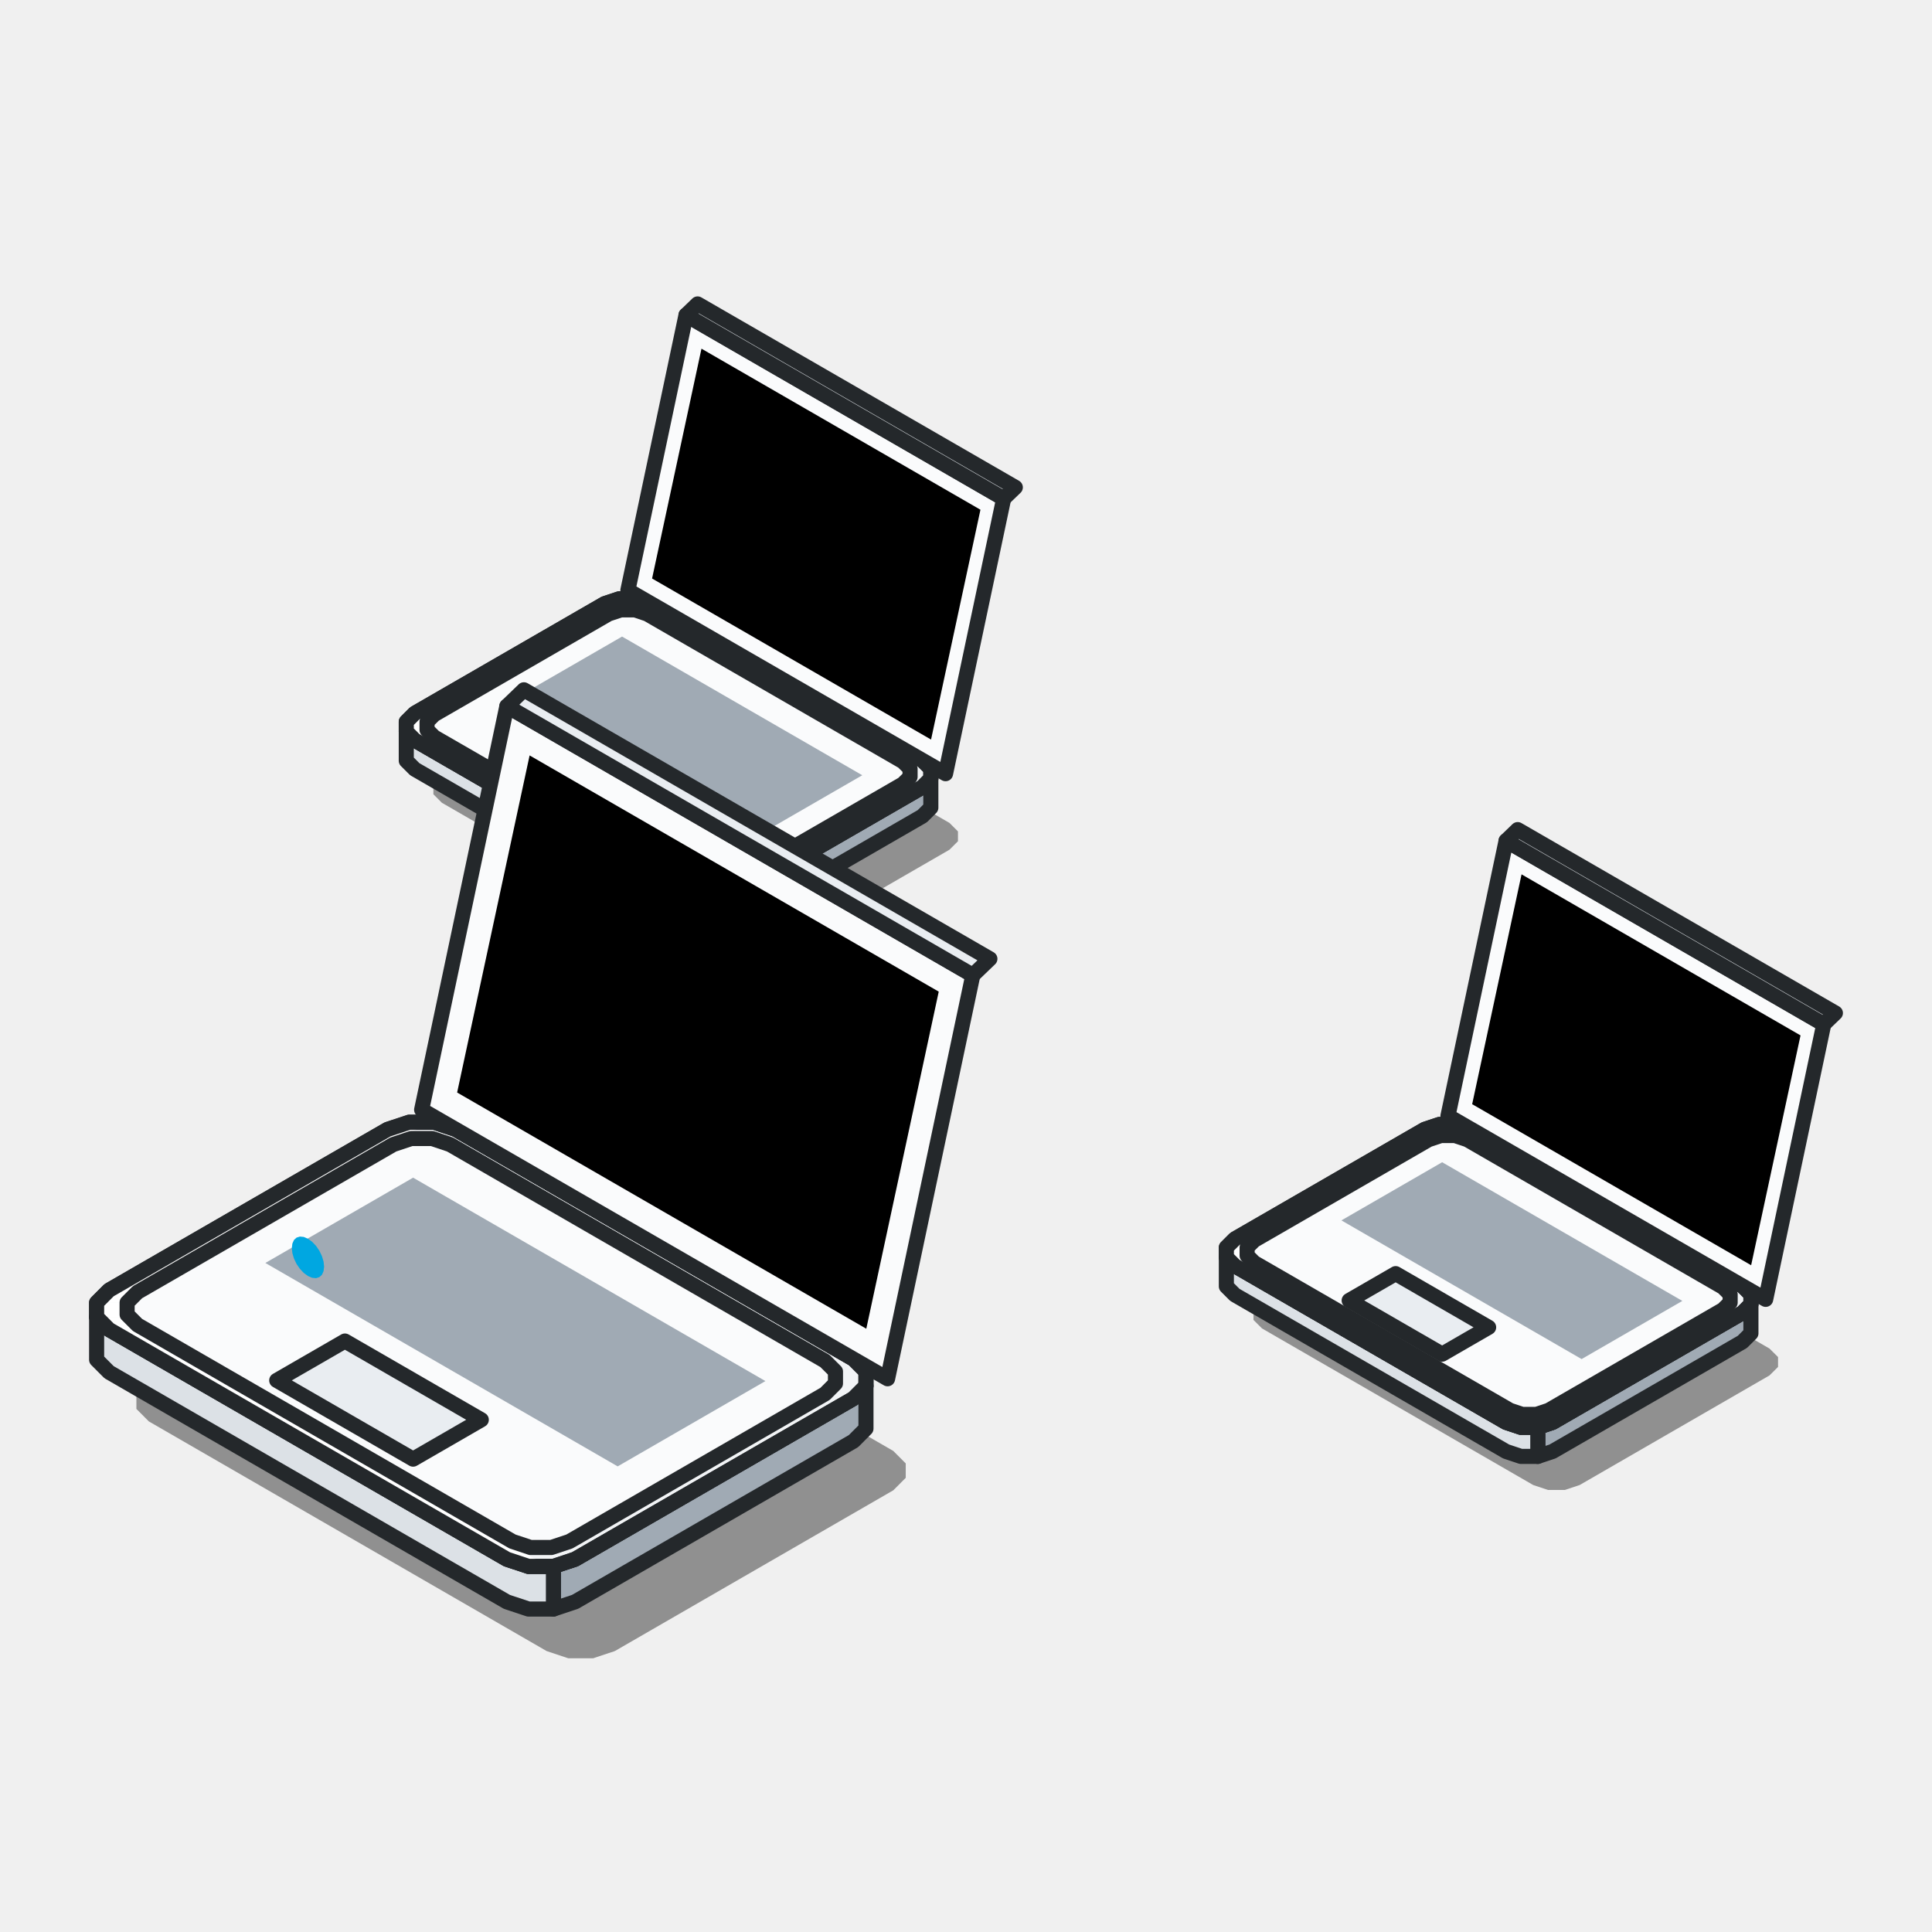
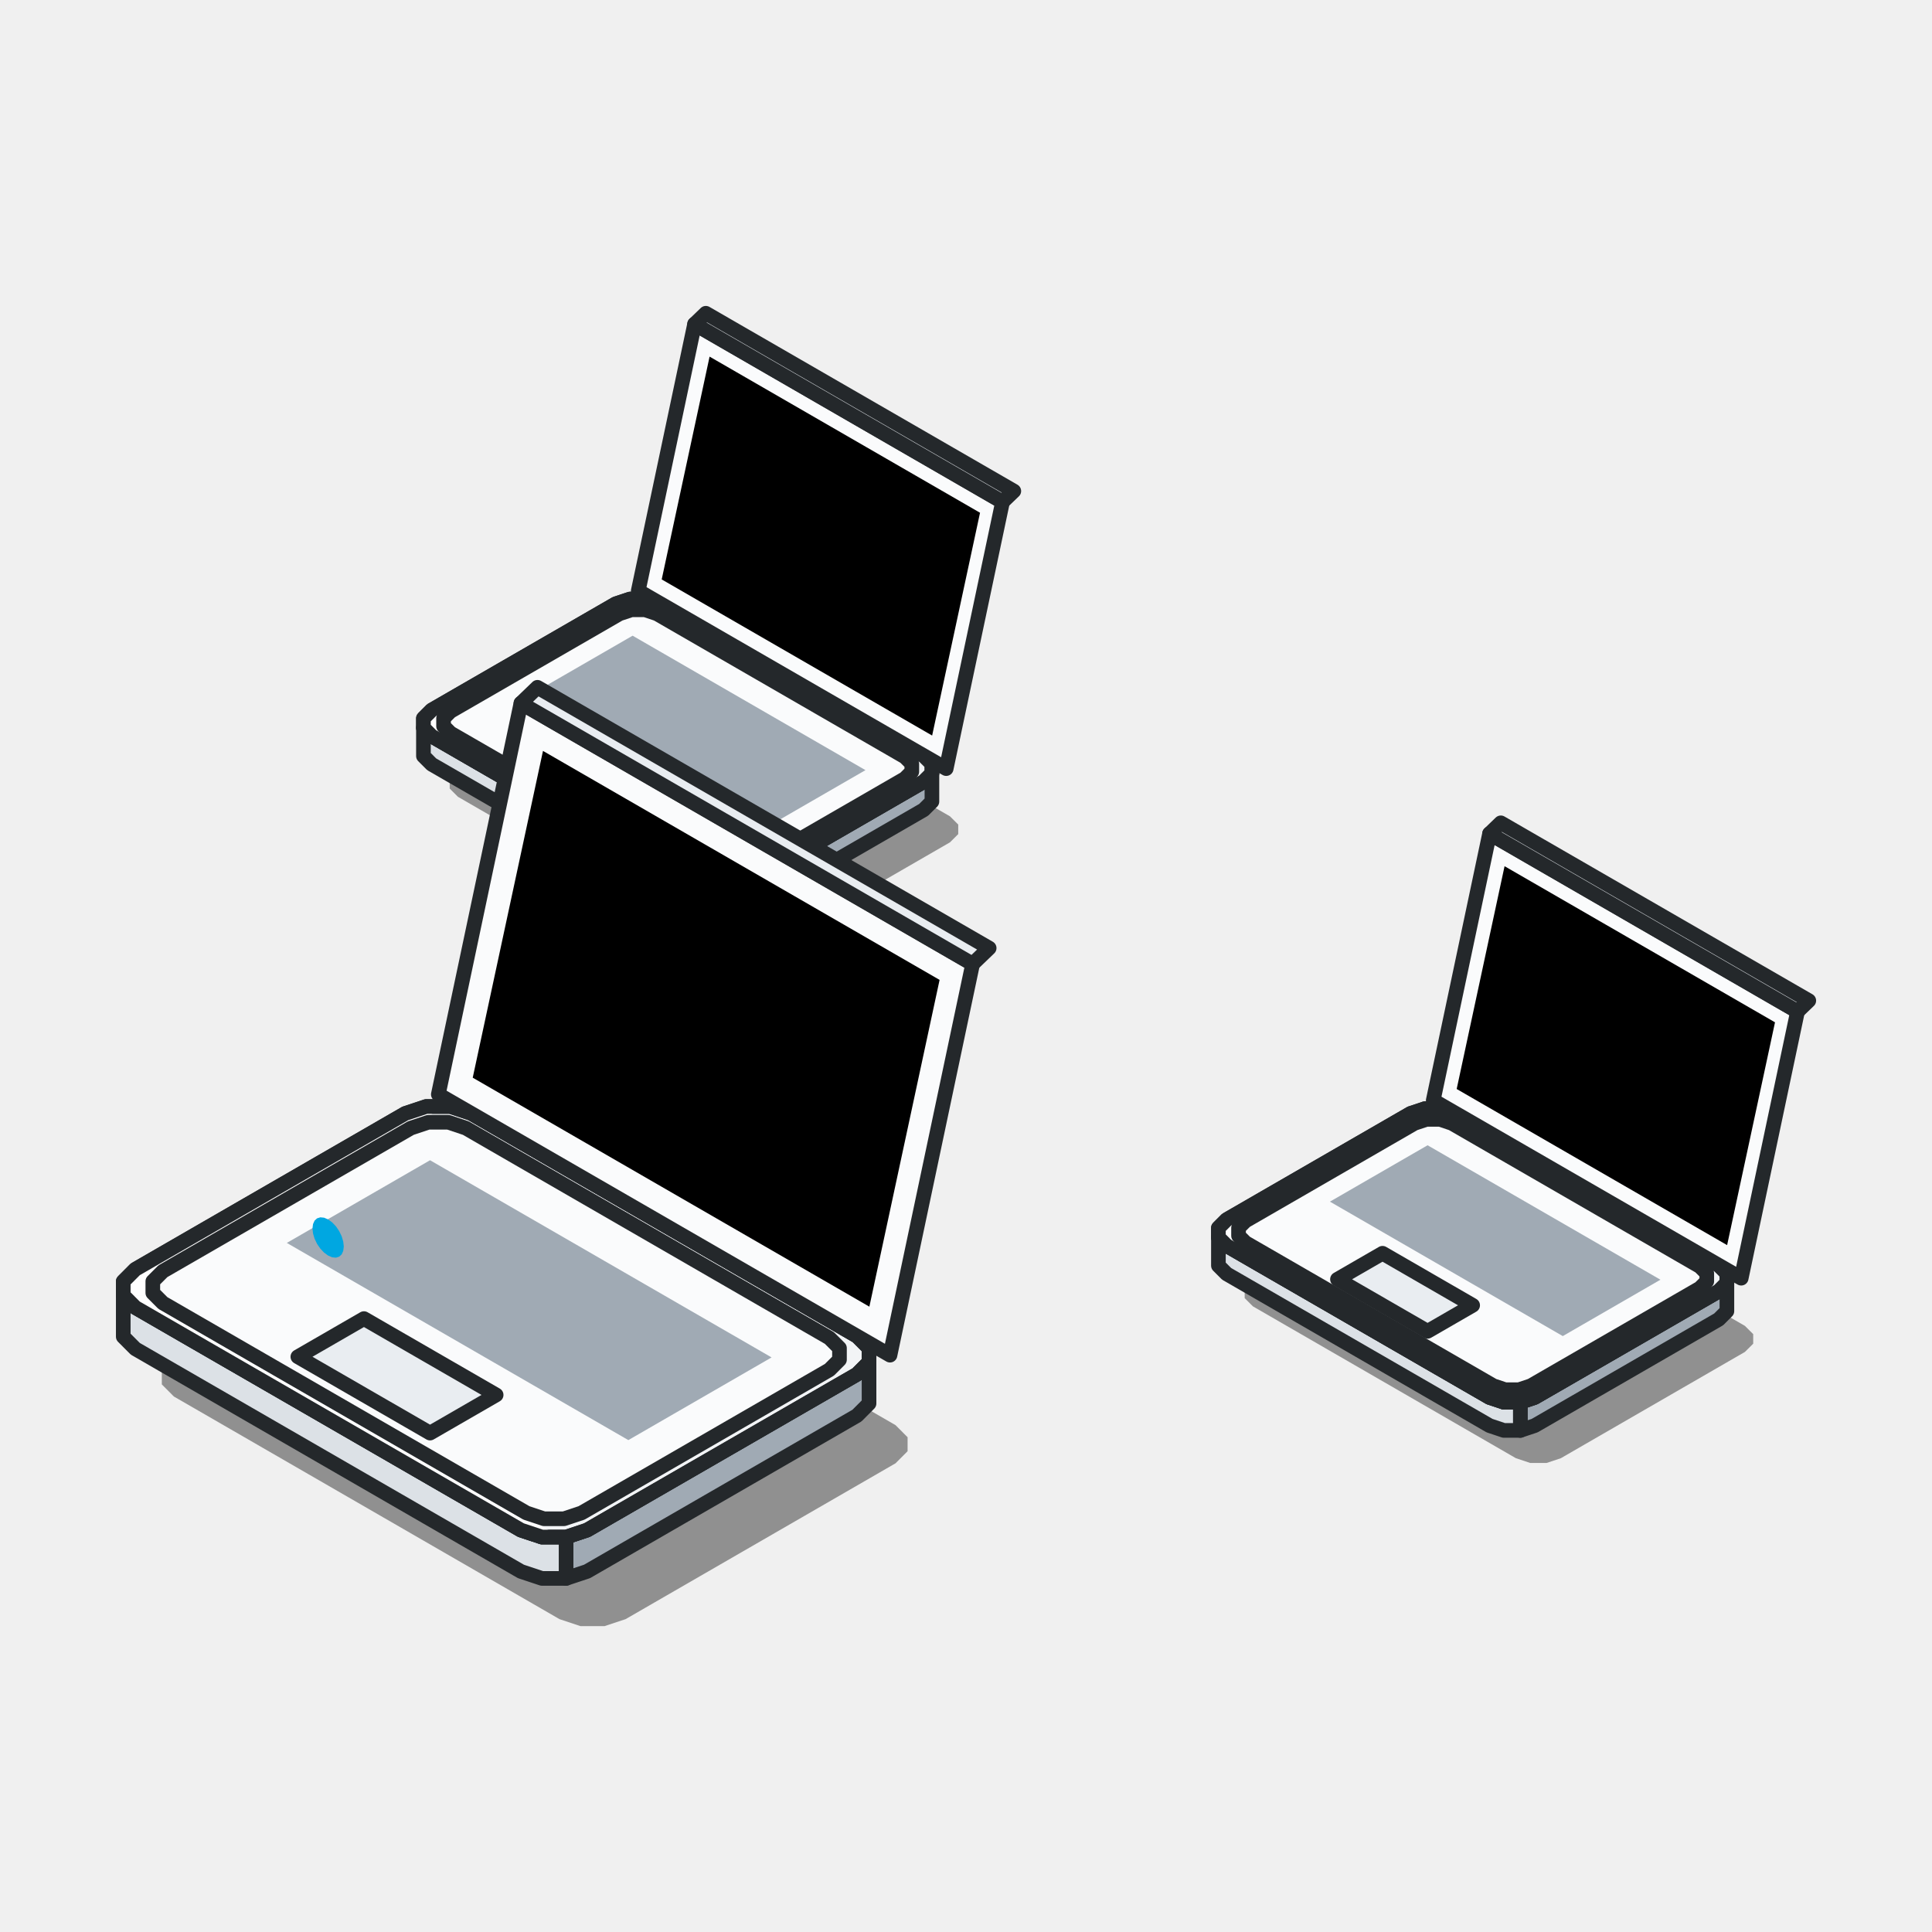
- <svg xmlns="http://www.w3.org/2000/svg" viewBox="0 0 512 512" width="512" height="512">
+ <svg xmlns="http://www.w3.org/2000/svg" viewBox="-8.09 -5.09 528.17 528.17" width="528.17" height="528.17">
  <g transform="translate(185.73,328.04) scale(0.988)">
    <polygon points="15.76,-74.70 11.81,-73.38 7.24,-73.38 3.29,-74.70 -69.46,-116.70 -71.74,-118.98 -71.74,-121.62 -69.46,-123.90 -18.53,-153.30 -14.58,-154.62 -10.02,-154.62 -6.06,-153.30 66.68,-111.30 68.97,-109.02 68.97,-106.38 66.68,-104.10" fill="#000000" opacity="0.4" />
    <polygon points="61.69,-123.18 59.41,-120.90 8.49,-91.50 4.53,-90.18 4.53,-82.38 8.49,-83.70 59.41,-113.10 61.69,-115.38" fill="#A0AAB4" stroke="#24282B" stroke-width="4.049" stroke-linejoin="round" stroke-miterlimit="10" />
    <polygon points="4.53,-90.18 -0.03,-90.18 -3.98,-91.50 -76.73,-133.50 -79.01,-135.78 -79.01,-127.98 -76.73,-125.70 -3.98,-83.70 -0.03,-82.38 4.53,-82.38" fill="#DCE1E6" stroke="#24282B" stroke-width="4.049" stroke-linejoin="round" stroke-miterlimit="10" />
    <polygon points="8.49,-91.50 4.53,-90.18 -0.03,-90.18 -3.98,-91.50 -76.73,-133.50 -79.01,-135.78 -79.01,-138.42 -76.73,-140.70 -25.81,-170.10 -21.85,-171.42 -17.29,-171.42 -13.34,-170.10 59.41,-128.10 61.69,-125.82 61.69,-123.18 59.41,-120.90" fill="#F2F4F6" stroke="#24282B" stroke-width="4.049" stroke-linejoin="round" stroke-miterlimit="10" />
    <polygon points="-0.03,-90.18 -3.98,-91.50 1.21,-91.50 5.17,-90.18" fill="#FFFFFF" />
    <polygon points="-3.98,-91.50 -76.73,-133.50 -71.53,-133.50 1.21,-91.50" fill="#FFFFFF" />
    <polygon points="-76.73,-133.50 -79.01,-135.78 -73.82,-135.78 -71.53,-133.50" fill="#FFFFFF" />
    <polygon points="-79.01,-135.78 -79.01,-138.42 -73.82,-138.42 -73.82,-135.78" fill="#FFFFFF" />
    <polygon points="-79.01,-138.42 -76.73,-140.70 -71.53,-140.70 -73.82,-138.42" fill="#FFFFFF" />
    <polygon points="-76.73,-140.70 -25.81,-170.10 -20.61,-170.10 -71.53,-140.70" fill="#FFFFFF" />
    <polygon points="-25.81,-170.10 -21.85,-171.42 -16.66,-171.42 -20.61,-170.10" fill="#FFFFFF" />
    <polygon points="8.49,-91.50 4.53,-90.18 -0.03,-90.18 -3.98,-91.50 -76.73,-133.50 -79.01,-135.78 -79.01,-138.42 -76.73,-140.70 -25.81,-170.10 -21.85,-171.42 -17.29,-171.42 -13.34,-170.10 59.41,-128.10 61.69,-125.82 61.69,-123.18 59.41,-120.90" fill="none" stroke="#24282B" stroke-width="4.049" stroke-linejoin="round" stroke-miterlimit="10" />
    <polygon points="7.45,-94.74 4.15,-93.64 0.35,-93.64 -2.94,-94.74 -71.53,-134.34 -73.44,-136.24 -73.44,-138.44 -71.53,-140.34 -24.77,-167.34 -21.47,-168.44 -17.67,-168.44 -14.38,-167.34 54.21,-127.74 56.12,-125.84 56.12,-123.64 54.21,-121.74" fill="#FAFBFC" stroke="#24282B" stroke-width="4.049" stroke-linejoin="round" stroke-miterlimit="10" />
    <polygon points="-21.13,-161.28 43.30,-124.08 16.28,-108.48 -48.15,-145.68" fill="#A0AAB4" />
    <polygon points="-33.60,-131.40 -8.66,-117.00 -21.13,-109.80 -46.07,-124.20" fill="#E9EDF1" stroke="#24282B" stroke-width="4.049" stroke-linejoin="round" stroke-miterlimit="10" />
    <polygon points="-19.57,-173.70 65.64,-124.50 81.23,-198.30 -3.98,-247.50" fill="#FAFBFC" stroke="#24282B" stroke-width="4.049" stroke-linejoin="round" stroke-miterlimit="10" />
    <polygon points="-13.08,-176.85 61.75,-133.65 75.00,-195.30 0.17,-238.50" fill="#000000" />
    <polygon points="-3.98,-247.50 81.23,-198.30 84.35,-201.30 -0.87,-250.50" fill="#E9EDF1" stroke="#24282B" stroke-width="4.049" stroke-linejoin="round" stroke-miterlimit="10" />
    <polygon points="235.73,66.30 231.78,67.62 227.21,67.62 223.26,66.30 150.52,24.30 148.23,22.02 148.23,19.38 150.52,17.10 201.44,-12.30 205.39,-13.62 209.96,-13.62 213.91,-12.30 286.65,29.70 288.94,31.98 288.94,34.62 286.65,36.90" fill="#000000" opacity="0.4" />
    <polygon points="281.66,17.82 279.38,20.10 228.46,49.50 224.50,50.82 224.50,58.62 228.46,57.30 279.38,27.90 281.66,25.62" fill="#A0AAB4" stroke="#24282B" stroke-width="4.049" stroke-linejoin="round" stroke-miterlimit="10" />
    <polygon points="224.50,50.82 219.94,50.82 215.99,49.50 143.24,7.50 140.96,5.22 140.96,13.02 143.24,15.30 215.99,57.30 219.94,58.62 224.50,58.62" fill="#DCE1E6" stroke="#24282B" stroke-width="4.049" stroke-linejoin="round" stroke-miterlimit="10" />
    <polygon points="228.46,49.50 224.50,50.82 219.94,50.82 215.99,49.50 143.24,7.50 140.96,5.22 140.96,2.58 143.24,0.30 194.16,-29.10 198.12,-30.42 202.68,-30.42 206.63,-29.10 279.38,12.90 281.66,15.18 281.66,17.82 279.38,20.10" fill="#F2F4F6" stroke="#24282B" stroke-width="4.049" stroke-linejoin="round" stroke-miterlimit="10" />
    <polygon points="219.94,50.82 215.99,49.50 221.18,49.50 225.14,50.82" fill="#FFFFFF" />
    <polygon points="215.99,49.50 143.24,7.50 148.44,7.50 221.18,49.50" fill="#FFFFFF" />
    <polygon points="143.24,7.50 140.96,5.22 146.15,5.22 148.44,7.50" fill="#FFFFFF" />
    <polygon points="140.96,5.22 140.96,2.58 146.15,2.58 146.15,5.22" fill="#FFFFFF" />
    <polygon points="140.96,2.58 143.24,0.30 148.44,0.30 146.15,2.58" fill="#FFFFFF" />
    <polygon points="143.24,0.30 194.16,-29.10 199.36,-29.10 148.44,0.30" fill="#FFFFFF" />
    <polygon points="194.16,-29.10 198.12,-30.42 203.31,-30.42 199.36,-29.10" fill="#FFFFFF" />
    <polygon points="198.12,-30.42 202.68,-30.42 207.88,-30.42 203.31,-30.42" fill="#FFFFFF" />
    <polygon points="228.46,49.50 224.50,50.82 219.94,50.82 215.99,49.50 143.24,7.50 140.96,5.22 140.96,2.58 143.24,0.30 194.16,-29.10 198.12,-30.42 202.68,-30.42 206.63,-29.10 279.38,12.90 281.66,15.18 281.66,17.82 279.38,20.10" fill="none" stroke="#24282B" stroke-width="4.049" stroke-linejoin="round" stroke-miterlimit="10" />
    <polygon points="227.42,46.26 224.12,47.36 220.32,47.36 217.03,46.26 148.44,6.66 146.53,4.76 146.53,2.56 148.44,0.66 195.20,-26.34 198.50,-27.44 202.30,-27.44 205.59,-26.34 274.18,13.26 276.09,15.16 276.09,17.36 274.18,19.26" fill="#FAFBFC" stroke="#24282B" stroke-width="4.049" stroke-linejoin="round" stroke-miterlimit="10" />
    <polygon points="198.84,-20.28 263.27,16.92 236.25,32.52 171.82,-4.68" fill="#A0AAB4" />
    <polygon points="186.37,9.60 211.31,24.00 198.84,31.20 173.90,16.80" fill="#E9EDF1" stroke="#24282B" stroke-width="4.049" stroke-linejoin="round" stroke-miterlimit="10" />
    <polygon points="200.40,-32.70 285.62,16.50 301.20,-57.30 215.99,-106.50" fill="#FAFBFC" stroke="#24282B" stroke-width="4.049" stroke-linejoin="round" stroke-miterlimit="10" />
    <polygon points="206.89,-35.85 281.72,7.35 294.97,-54.30 220.14,-97.50" fill="#000000" />
    <polygon points="215.99,-106.50 301.20,-57.30 304.32,-60.30 219.10,-109.50" fill="#E9EDF1" stroke="#24282B" stroke-width="4.049" stroke-linejoin="round" stroke-miterlimit="10" />
    <polygon points="-23.07,110.84 -28.87,112.77 -35.56,112.77 -41.36,110.84 -148.06,49.24 -151.40,45.89 -151.40,42.03 -148.06,38.68 -73.37,-4.44 -67.57,-6.37 -60.88,-6.37 -55.08,-4.44 51.62,57.16 54.96,60.51 54.96,64.37 51.62,67.72" fill="#000000" opacity="0.4" />
    <polygon points="44.29,39.73 40.95,43.08 -33.74,86.20 -39.54,88.13 -39.54,99.57 -33.74,97.64 40.95,54.52 44.29,51.17" fill="#A0AAB4" stroke="#24282B" stroke-width="4.049" stroke-linejoin="round" stroke-miterlimit="10" />
    <polygon points="-39.54,88.13 -46.23,88.13 -52.03,86.20 -158.73,24.60 -162.07,21.25 -162.07,32.69 -158.73,36.04 -52.03,97.64 -46.23,99.57 -39.54,99.57" fill="#DCE1E6" stroke="#24282B" stroke-width="4.049" stroke-linejoin="round" stroke-miterlimit="10" />
    <polygon points="-33.74,86.20 -39.54,88.13 -46.23,88.13 -52.03,86.20 -158.73,24.60 -162.07,21.25 -162.07,17.39 -158.73,14.04 -84.04,-29.08 -78.24,-31.01 -71.55,-31.01 -65.75,-29.08 40.95,32.52 44.29,35.87 44.29,39.73 40.95,43.08" fill="#F2F4F6" stroke="#24282B" stroke-width="4.049" stroke-linejoin="round" stroke-miterlimit="10" />
    <polygon points="-46.23,88.13 -52.03,86.20 -44.41,86.20 -38.61,88.13" fill="#FFFFFF" />
    <polygon points="-52.03,86.20 -158.73,24.60 -151.10,24.60 -44.41,86.20" fill="#FFFFFF" />
    <polygon points="-158.73,24.60 -162.07,21.25 -154.45,21.25 -151.10,24.60" fill="#FFFFFF" />
    <polygon points="-162.07,21.25 -162.07,17.39 -154.45,17.39 -154.45,21.25" fill="#FFFFFF" />
    <polygon points="-162.07,17.39 -158.73,14.04 -151.10,14.04 -154.45,17.39" fill="#FFFFFF" />
    <polygon points="-158.73,14.04 -84.04,-29.08 -76.42,-29.08 -151.10,14.04" fill="#FFFFFF" />
    <polygon points="-84.04,-29.08 -78.24,-31.01 -70.62,-31.01 -76.42,-29.08" fill="#FFFFFF" />
    <polygon points="-33.74,86.20 -39.54,88.13 -46.23,88.13 -52.03,86.20 -158.73,24.60 -162.07,21.25 -162.07,17.39 -158.73,14.04 -84.04,-29.08 -78.24,-31.01 -71.55,-31.01 -65.75,-29.08 40.95,32.52 44.29,35.87 44.29,39.73 40.95,43.08" fill="none" stroke="#24282B" stroke-width="4.049" stroke-linejoin="round" stroke-miterlimit="10" />
    <polygon points="-35.26,81.45 -40.10,83.06 -45.68,83.06 -50.51,81.45 -151.10,23.37 -153.89,20.58 -153.89,17.36 -151.10,14.57 -82.51,-25.03 -77.68,-26.64 -72.10,-26.64 -67.27,-25.03 33.32,33.05 36.11,35.84 36.11,39.06 33.32,41.85" fill="#FAFBFC" stroke="#24282B" stroke-width="4.049" stroke-linejoin="round" stroke-miterlimit="10" />
    <polygon points="-77.18,-16.14 17.32,38.42 -22.31,61.30 -116.81,6.74" fill="#A0AAB4" />
    <polygon points="-95.47,27.68 -58.89,48.80 -77.18,59.36 -113.76,38.24" fill="#E9EDF1" stroke="#24282B" stroke-width="4.049" stroke-linejoin="round" stroke-miterlimit="10" />
    <polygon points="-74.89,-34.36 50.09,37.80 72.95,-70.44 -52.03,-142.60" fill="#FAFBFC" stroke="#24282B" stroke-width="4.049" stroke-linejoin="round" stroke-miterlimit="10" />
    <polygon points="-65.37,-38.98 44.38,24.38 63.81,-66.04 -45.93,-129.40" fill="#000000" />
    <polygon points="-52.03,-142.60 72.95,-70.44 77.53,-74.84 -47.46,-147.00" fill="#E9EDF1" stroke="#24282B" stroke-width="4.049" stroke-linejoin="round" stroke-miterlimit="10" />
    <polygon points="-101.05,7.74 -101.20,6.36 -101.63,4.91 -102.32,3.47 -103.21,2.16 -104.26,1.06 -105.38,0.24 -106.50,-0.24 -107.54,-0.34 -108.44,-0.06 -109.13,0.57 -109.56,1.53 -109.71,2.74 -109.56,4.12 -109.13,5.57 -108.44,7.01 -107.54,8.32 -106.50,9.42 -105.38,10.24 -104.26,10.72 -103.21,10.82 -102.32,10.54 -101.63,9.91 -101.20,8.95" fill="#00A7E1" />
  </g>
</svg>
